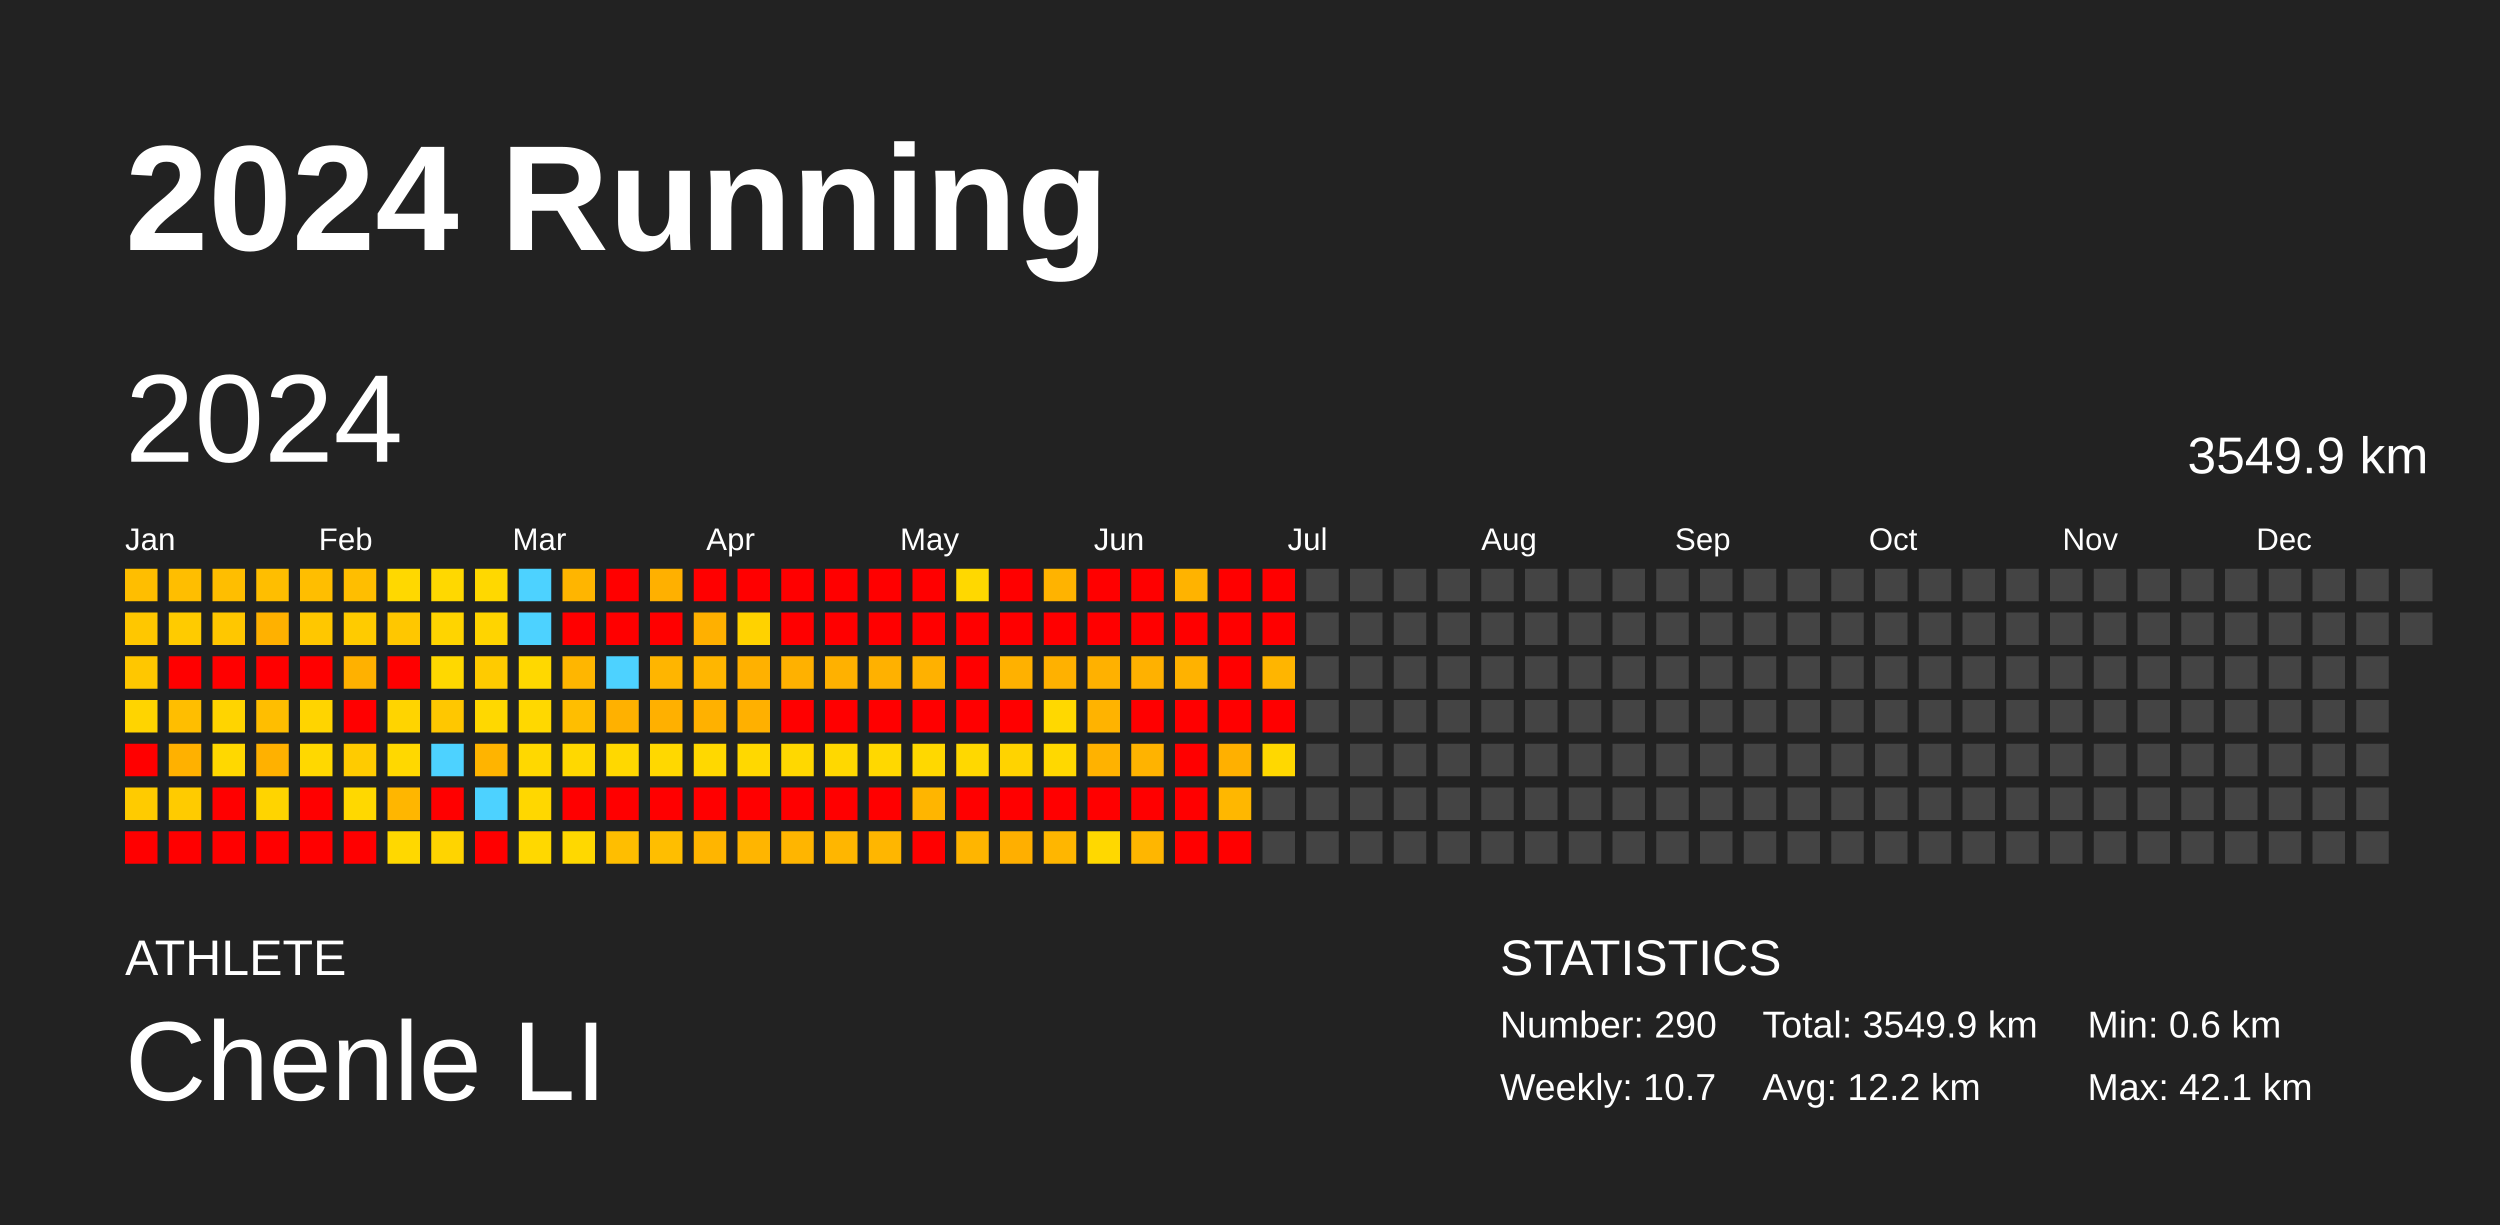
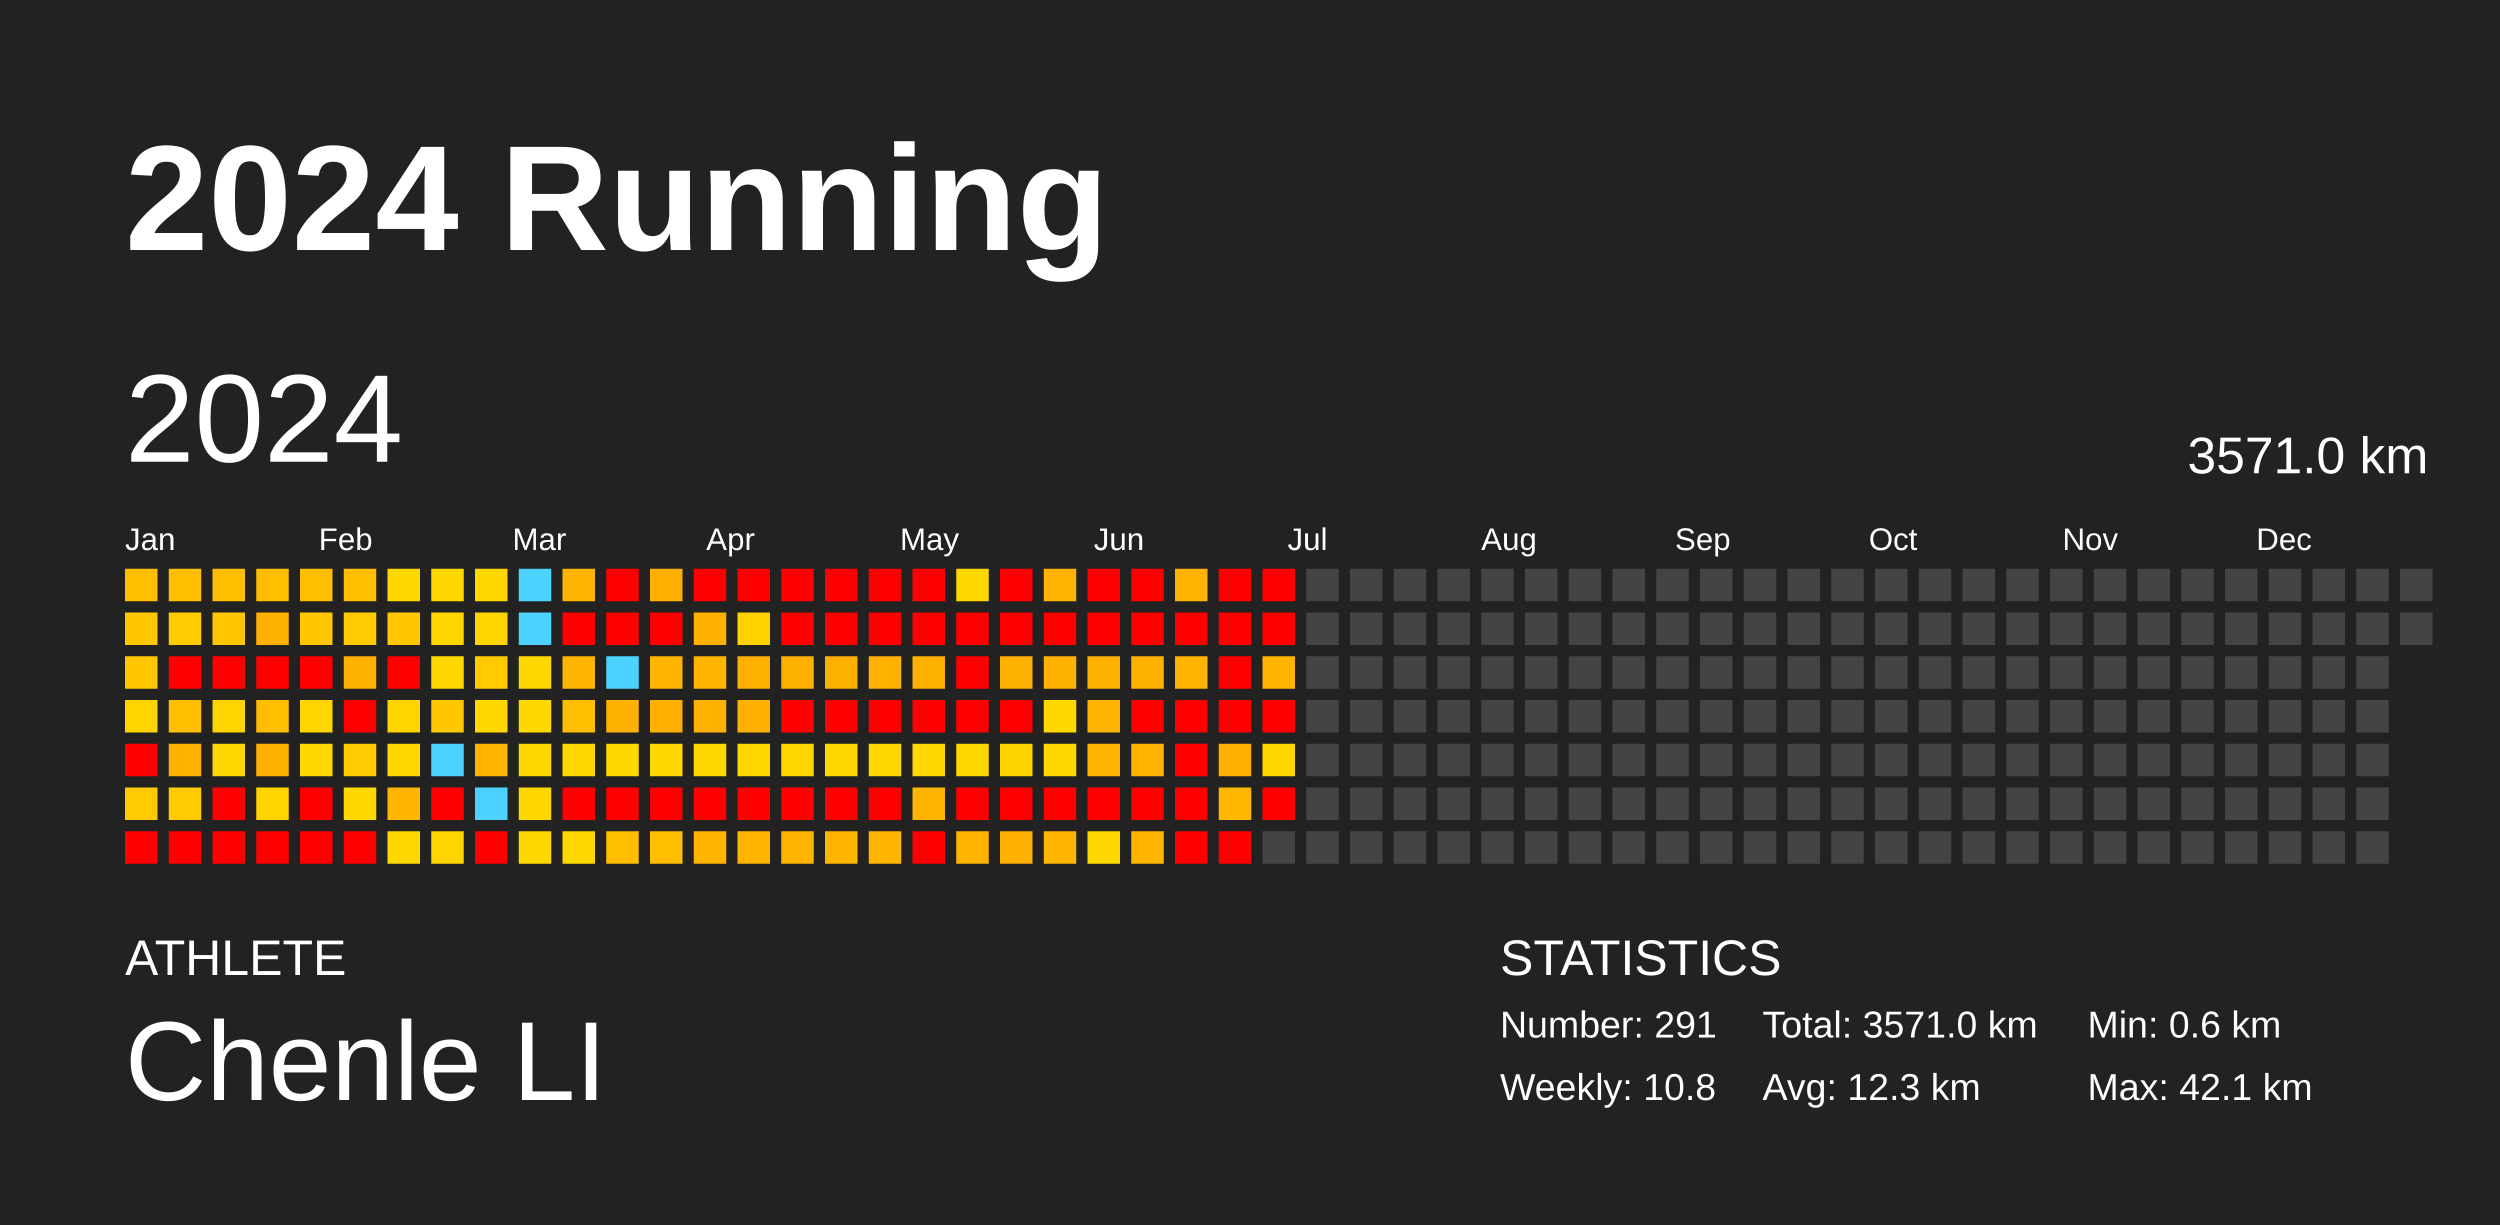
<svg xmlns="http://www.w3.org/2000/svg" baseProfile="full" height="98mm" version="1.1" viewBox="0,0,200,98" width="200mm">
  <defs />
  <rect fill="#222222" height="98" width="200" x="0" y="0" />
  <text fill="#FFFFFF" style="font-size:12px; font-family:Arial; font-weight:bold;" x="10" y="20">2024 Running</text>
  <text fill="#FFFFFF" style="font-size:4px; font-family:Arial" x="10" y="78">ATHLETE</text>
  <text fill="#FFFFFF" style="font-size:9px; font-family:Arial" x="10" y="88">Chenle LI</text>
  <text fill="#FFFFFF" style="font-size:4px; font-family:Arial" x="120" y="78">STATISTICS</text>
-   <text fill="#FFFFFF" style="font-size:3px; font-family:Arial" x="120" y="83">Number: 290</text>
-   <text fill="#FFFFFF" style="font-size:3px; font-family:Arial" x="120" y="88">Weekly: 10.7</text>
-   <text fill="#FFFFFF" style="font-size:3px; font-family:Arial" x="141" y="83">Total: 3549.9 km</text>
-   <text fill="#FFFFFF" style="font-size:3px; font-family:Arial" x="141" y="88">Avg: 12.2 km</text>
+   <text fill="#FFFFFF" style="font-size:3px; font-family:Arial" x="120" y="83">Number: 291</text>
+   <text fill="#FFFFFF" style="font-size:3px; font-family:Arial" x="120" y="88">Weekly: 10.8</text>
+   <text fill="#FFFFFF" style="font-size:3px; font-family:Arial" x="141" y="83">Total: 3571.0 km</text>
+   <text fill="#FFFFFF" style="font-size:3px; font-family:Arial" x="141" y="88">Avg: 12.3 km</text>
  <text fill="#FFFFFF" style="font-size:3px; font-family:Arial" x="167" y="83">Min: 0.6 km</text>
  <text fill="#FFFFFF" style="font-size:3px; font-family:Arial" x="167" y="88">Max: 42.1 km</text>
  <text dominant-baseline="hanging" fill="#FFFFFF" style="font-size:10.0px; font-family:Arial;" x="10" y="30">2024</text>
-   <text dominant-baseline="hanging" fill="#FFFFFF" style="font-size:4.125px; font-family:Arial;" x="175" y="35">3549.9 km</text>
+   <text dominant-baseline="hanging" fill="#FFFFFF" style="font-size:4.125px; font-family:Arial;" x="175" y="35">3571.0 km</text>
  <text fill="#FFFFFF" style="font-size:2.5px; font-family:Arial" x="10.0" y="44">Jan</text>
  <text fill="#FFFFFF" style="font-size:2.5px; font-family:Arial" x="25.5" y="44">Feb</text>
  <text fill="#FFFFFF" style="font-size:2.5px; font-family:Arial" x="41.0" y="44">Mar</text>
  <text fill="#FFFFFF" style="font-size:2.5px; font-family:Arial" x="56.5" y="44">Apr</text>
  <text fill="#FFFFFF" style="font-size:2.5px; font-family:Arial" x="72.0" y="44">May</text>
  <text fill="#FFFFFF" style="font-size:2.5px; font-family:Arial" x="87.5" y="44">Jun</text>
  <text fill="#FFFFFF" style="font-size:2.5px; font-family:Arial" x="103.0" y="44">Jul</text>
  <text fill="#FFFFFF" style="font-size:2.5px; font-family:Arial" x="118.5" y="44">Aug</text>
  <text fill="#FFFFFF" style="font-size:2.5px; font-family:Arial" x="134.0" y="44">Sep</text>
  <text fill="#FFFFFF" style="font-size:2.5px; font-family:Arial" x="149.5" y="44">Oct</text>
  <text fill="#FFFFFF" style="font-size:2.5px; font-family:Arial" x="165.0" y="44">Nov</text>
  <text fill="#FFFFFF" style="font-size:2.5px; font-family:Arial" x="180.5" y="44">Dec</text>
  <rect fill="#ffbe00" height="2.6" width="2.6" x="10.0" y="45.5" />
  <rect fill="#ffc700" height="2.6" width="2.6" x="10.0" y="49.0" />
  <rect fill="#ffc700" height="2.6" width="2.6" x="10.0" y="52.5" />
  <rect fill="#ffd400" height="2.6" width="2.6" x="10.0" y="56.0" />
  <rect fill="red" height="2.6" width="2.6" x="10.0" y="59.5" />
  <rect fill="#ffcb00" height="2.6" width="2.6" x="10.0" y="63.0" />
  <rect fill="red" height="2.6" width="2.6" x="10.0" y="66.5" />
  <rect fill="#ffbe00" height="2.6" width="2.6" x="13.5" y="45.5" />
  <rect fill="#ffcb00" height="2.6" width="2.6" x="13.5" y="49.0" />
  <rect fill="red" height="2.6" width="2.6" x="13.5" y="52.5" />
  <rect fill="#ffbe00" height="2.6" width="2.6" x="13.5" y="56.0" />
  <rect fill="#ffb100" height="2.6" width="2.6" x="13.5" y="59.5" />
  <rect fill="#ffcb00" height="2.6" width="2.6" x="13.5" y="63.0" />
  <rect fill="red" height="2.6" width="2.6" x="13.5" y="66.5" />
  <rect fill="#ffbe00" height="2.6" width="2.6" x="17.0" y="45.5" />
  <rect fill="#ffc700" height="2.6" width="2.6" x="17.0" y="49.0" />
  <rect fill="red" height="2.6" width="2.6" x="17.0" y="52.5" />
  <rect fill="#ffd400" height="2.6" width="2.6" x="17.0" y="56.0" />
  <rect fill="#ffd800" height="2.6" width="2.6" x="17.0" y="59.5" />
  <rect fill="red" height="2.6" width="2.6" x="17.0" y="63.0" />
  <rect fill="red" height="2.6" width="2.6" x="17.0" y="66.5" />
  <rect fill="#ffbe00" height="2.6" width="2.6" x="20.5" y="45.5" />
  <rect fill="#ffb100" height="2.6" width="2.6" x="20.5" y="49.0" />
  <rect fill="red" height="2.6" width="2.6" x="20.5" y="52.5" />
  <rect fill="#ffbe00" height="2.6" width="2.6" x="20.5" y="56.0" />
  <rect fill="#ffb100" height="2.6" width="2.6" x="20.5" y="59.5" />
  <rect fill="#ffd400" height="2.6" width="2.6" x="20.5" y="63.0" />
  <rect fill="red" height="2.6" width="2.6" x="20.5" y="66.5" />
  <rect fill="#ffbe00" height="2.6" width="2.6" x="24.0" y="45.5" />
  <rect fill="#ffc700" height="2.6" width="2.6" x="24.0" y="49.0" />
  <rect fill="red" height="2.6" width="2.6" x="24.0" y="52.5" />
  <rect fill="#ffd400" height="2.6" width="2.6" x="24.0" y="56.0" />
  <rect fill="#ffd800" height="2.6" width="2.6" x="24.0" y="59.5" />
  <rect fill="red" height="2.6" width="2.6" x="24.0" y="63.0" />
  <rect fill="red" height="2.6" width="2.6" x="24.0" y="66.5" />
  <rect fill="#ffbe00" height="2.6" width="2.6" x="27.5" y="45.5" />
  <rect fill="#ffcb00" height="2.6" width="2.6" x="27.5" y="49.0" />
  <rect fill="#ffb100" height="2.6" width="2.6" x="27.5" y="52.5" />
  <rect fill="red" height="2.6" width="2.6" x="27.5" y="56.0" />
  <rect fill="#ffcb00" height="2.6" width="2.6" x="27.5" y="59.5" />
  <rect fill="#ffd800" height="2.6" width="2.6" x="27.5" y="63.0" />
  <rect fill="red" height="2.6" width="2.6" x="27.5" y="66.5" />
  <rect fill="#ffd800" height="2.6" width="2.6" x="31.0" y="45.5" />
  <rect fill="#ffc700" height="2.6" width="2.6" x="31.0" y="49.0" />
  <rect fill="red" height="2.6" width="2.6" x="31.0" y="52.5" />
  <rect fill="#ffd400" height="2.6" width="2.6" x="31.0" y="56.0" />
  <rect fill="#ffd800" height="2.6" width="2.6" x="31.0" y="59.5" />
  <rect fill="#ffb600" height="2.6" width="2.6" x="31.0" y="63.0" />
  <rect fill="#ffd800" height="2.6" width="2.6" x="31.0" y="66.5" />
  <rect fill="#ffd800" height="2.6" width="2.6" x="34.5" y="45.5" />
  <rect fill="#ffd400" height="2.6" width="2.6" x="34.5" y="49.0" />
  <rect fill="#ffd800" height="2.6" width="2.6" x="34.5" y="52.5" />
  <rect fill="#ffc700" height="2.6" width="2.6" x="34.5" y="56.0" />
  <rect fill="#4dd2ff" height="2.6" width="2.6" x="34.5" y="59.5" />
  <rect fill="red" height="2.6" width="2.6" x="34.5" y="63.0" />
  <rect fill="#ffd400" height="2.6" width="2.6" x="34.5" y="66.5" />
  <rect fill="#ffd800" height="2.6" width="2.6" x="38.0" y="45.5" />
  <rect fill="#ffd400" height="2.6" width="2.6" x="38.0" y="49.0" />
  <rect fill="#ffcb00" height="2.6" width="2.6" x="38.0" y="52.5" />
  <rect fill="#ffd800" height="2.6" width="2.6" x="38.0" y="56.0" />
  <rect fill="#ffb400" height="2.6" width="2.6" x="38.0" y="59.5" />
  <rect fill="#4dd2ff" height="2.6" width="2.6" x="38.0" y="63.0" />
  <rect fill="red" height="2.6" width="2.6" x="38.0" y="66.5" />
  <rect fill="#4dd2ff" height="2.6" width="2.6" x="41.5" y="45.5" />
  <rect fill="#4dd2ff" height="2.6" width="2.6" x="41.5" y="49.0" />
  <rect fill="#ffd800" height="2.6" width="2.6" x="41.5" y="52.5" />
  <rect fill="#ffd800" height="2.6" width="2.6" x="41.5" y="56.0" />
  <rect fill="#ffd800" height="2.6" width="2.6" x="41.5" y="59.5" />
  <rect fill="#ffd700" height="2.6" width="2.6" x="41.5" y="63.0" />
  <rect fill="#ffd800" height="2.6" width="2.6" x="41.5" y="66.5" />
  <rect fill="#ffb500" height="2.6" width="2.6" x="45.0" y="45.5" />
  <rect fill="red" height="2.6" width="2.6" x="45.0" y="49.0" />
  <rect fill="#ffb600" height="2.6" width="2.6" x="45.0" y="52.5" />
  <rect fill="#ffbe00" height="2.6" width="2.6" x="45.0" y="56.0" />
  <rect fill="#ffd800" height="2.6" width="2.6" x="45.0" y="59.5" />
  <rect fill="red" height="2.6" width="2.6" x="45.0" y="63.0" />
  <rect fill="#ffd800" height="2.6" width="2.6" x="45.0" y="66.5" />
  <rect fill="red" height="2.6" width="2.6" x="48.5" y="45.5" />
  <rect fill="red" height="2.6" width="2.6" x="48.5" y="49.0" />
  <rect fill="#4dd2ff" height="2.6" width="2.6" x="48.5" y="52.5" />
  <rect fill="#ffb100" height="2.6" width="2.6" x="48.5" y="56.0" />
  <rect fill="#ffd800" height="2.6" width="2.6" x="48.5" y="59.5" />
  <rect fill="red" height="2.6" width="2.6" x="48.5" y="63.0" />
  <rect fill="#ffbe00" height="2.6" width="2.6" x="48.5" y="66.5" />
  <rect fill="#ffb000" height="2.6" width="2.6" x="52.0" y="45.5" />
  <rect fill="red" height="2.6" width="2.6" x="52.0" y="49.0" />
  <rect fill="#ffb500" height="2.6" width="2.6" x="52.0" y="52.5" />
  <rect fill="#ffb000" height="2.6" width="2.6" x="52.0" y="56.0" />
  <rect fill="#ffd800" height="2.6" width="2.6" x="52.0" y="59.5" />
  <rect fill="red" height="2.6" width="2.6" x="52.0" y="63.0" />
  <rect fill="#ffbe00" height="2.6" width="2.6" x="52.0" y="66.5" />
  <rect fill="red" height="2.6" width="2.6" x="55.5" y="45.5" />
  <rect fill="#ffb000" height="2.6" width="2.6" x="55.5" y="49.0" />
  <rect fill="#ffb600" height="2.6" width="2.6" x="55.5" y="52.5" />
  <rect fill="#ffb100" height="2.6" width="2.6" x="55.5" y="56.0" />
  <rect fill="#ffd800" height="2.6" width="2.6" x="55.5" y="59.5" />
  <rect fill="red" height="2.6" width="2.6" x="55.5" y="63.0" />
  <rect fill="#ffb500" height="2.6" width="2.6" x="55.5" y="66.5" />
  <rect fill="red" height="2.6" width="2.6" x="59.0" y="45.5" />
  <rect fill="#ffd200" height="2.6" width="2.6" x="59.0" y="49.0" />
  <rect fill="#ffb100" height="2.6" width="2.6" x="59.0" y="52.5" />
  <rect fill="#ffb000" height="2.6" width="2.6" x="59.0" y="56.0" />
  <rect fill="#ffd800" height="2.6" width="2.6" x="59.0" y="59.5" />
  <rect fill="red" height="2.6" width="2.6" x="59.0" y="63.0" />
  <rect fill="#ffb500" height="2.6" width="2.6" x="59.0" y="66.5" />
  <rect fill="red" height="2.6" width="2.6" x="62.5" y="45.5" />
  <rect fill="red" height="2.6" width="2.6" x="62.5" y="49.0" />
  <rect fill="#ffb100" height="2.6" width="2.6" x="62.5" y="52.5" />
  <rect fill="red" height="2.6" width="2.6" x="62.5" y="56.0" />
  <rect fill="#ffd800" height="2.6" width="2.6" x="62.5" y="59.5" />
  <rect fill="red" height="2.6" width="2.6" x="62.5" y="63.0" />
  <rect fill="#ffb500" height="2.6" width="2.6" x="62.5" y="66.5" />
  <rect fill="red" height="2.6" width="2.6" x="66.0" y="45.5" />
  <rect fill="red" height="2.6" width="2.6" x="66.0" y="49.0" />
  <rect fill="#ffb100" height="2.6" width="2.6" x="66.0" y="52.5" />
  <rect fill="red" height="2.6" width="2.6" x="66.0" y="56.0" />
  <rect fill="#ffd800" height="2.6" width="2.6" x="66.0" y="59.5" />
  <rect fill="red" height="2.6" width="2.6" x="66.0" y="63.0" />
  <rect fill="#ffb600" height="2.6" width="2.6" x="66.0" y="66.5" />
  <rect fill="red" height="2.6" width="2.6" x="69.5" y="45.5" />
  <rect fill="red" height="2.6" width="2.6" x="69.5" y="49.0" />
  <rect fill="#ffb100" height="2.6" width="2.6" x="69.5" y="52.5" />
  <rect fill="red" height="2.6" width="2.6" x="69.5" y="56.0" />
  <rect fill="#ffd800" height="2.6" width="2.6" x="69.5" y="59.5" />
  <rect fill="red" height="2.6" width="2.6" x="69.5" y="63.0" />
  <rect fill="#ffb600" height="2.6" width="2.6" x="69.5" y="66.5" />
  <rect fill="red" height="2.6" width="2.6" x="73.0" y="45.5" />
  <rect fill="red" height="2.6" width="2.6" x="73.0" y="49.0" />
  <rect fill="#ffb100" height="2.6" width="2.6" x="73.0" y="52.5" />
  <rect fill="red" height="2.6" width="2.6" x="73.0" y="56.0" />
  <rect fill="#ffd800" height="2.6" width="2.6" x="73.0" y="59.5" />
  <rect fill="#ffb500" height="2.6" width="2.6" x="73.0" y="63.0" />
  <rect fill="red" height="2.6" width="2.6" x="73.0" y="66.5" />
  <rect fill="#ffd800" height="2.6" width="2.6" x="76.5" y="45.5" />
  <rect fill="red" height="2.6" width="2.6" x="76.5" y="49.0" />
  <rect fill="red" height="2.6" width="2.6" x="76.5" y="52.5" />
  <rect fill="red" height="2.6" width="2.6" x="76.5" y="56.0" />
  <rect fill="#ffd800" height="2.6" width="2.6" x="76.5" y="59.5" />
  <rect fill="red" height="2.6" width="2.6" x="76.5" y="63.0" />
  <rect fill="#ffb500" height="2.6" width="2.6" x="76.5" y="66.5" />
  <rect fill="red" height="2.6" width="2.6" x="80.0" y="45.5" />
  <rect fill="red" height="2.6" width="2.6" x="80.0" y="49.0" />
  <rect fill="#ffb100" height="2.6" width="2.6" x="80.0" y="52.5" />
  <rect fill="red" height="2.6" width="2.6" x="80.0" y="56.0" />
  <rect fill="#ffd300" height="2.6" width="2.6" x="80.0" y="59.5" />
  <rect fill="red" height="2.6" width="2.6" x="80.0" y="63.0" />
  <rect fill="#ffaf00" height="2.6" width="2.6" x="80.0" y="66.5" />
  <rect fill="#ffb300" height="2.6" width="2.6" x="83.5" y="45.5" />
  <rect fill="red" height="2.6" width="2.6" x="83.5" y="49.0" />
  <rect fill="#ffb100" height="2.6" width="2.6" x="83.5" y="52.5" />
  <rect fill="#ffd800" height="2.6" width="2.6" x="83.5" y="56.0" />
  <rect fill="#ffd800" height="2.6" width="2.6" x="83.5" y="59.5" />
  <rect fill="red" height="2.6" width="2.6" x="83.5" y="63.0" />
  <rect fill="#ffb600" height="2.6" width="2.6" x="83.5" y="66.5" />
  <rect fill="red" height="2.6" width="2.6" x="87.0" y="45.5" />
  <rect fill="red" height="2.6" width="2.6" x="87.0" y="49.0" />
  <rect fill="#ffb100" height="2.6" width="2.6" x="87.0" y="52.5" />
  <rect fill="#ffb300" height="2.6" width="2.6" x="87.0" y="56.0" />
  <rect fill="#ffb200" height="2.6" width="2.6" x="87.0" y="59.5" />
  <rect fill="red" height="2.6" width="2.6" x="87.0" y="63.0" />
  <rect fill="#ffd800" height="2.6" width="2.6" x="87.0" y="66.5" />
  <rect fill="red" height="2.6" width="2.6" x="90.5" y="45.5" />
  <rect fill="red" height="2.6" width="2.6" x="90.5" y="49.0" />
  <rect fill="#ffb100" height="2.6" width="2.6" x="90.5" y="52.5" />
  <rect fill="red" height="2.6" width="2.6" x="90.5" y="56.0" />
  <rect fill="#ffb300" height="2.6" width="2.6" x="90.5" y="59.5" />
  <rect fill="red" height="2.6" width="2.6" x="90.5" y="63.0" />
  <rect fill="#ffb600" height="2.6" width="2.6" x="90.5" y="66.5" />
  <rect fill="#ffb300" height="2.6" width="2.6" x="94.0" y="45.5" />
  <rect fill="red" height="2.6" width="2.6" x="94.0" y="49.0" />
  <rect fill="#ffb200" height="2.6" width="2.6" x="94.0" y="52.5" />
  <rect fill="red" height="2.6" width="2.6" x="94.0" y="56.0" />
  <rect fill="red" height="2.6" width="2.6" x="94.0" y="59.5" />
  <rect fill="red" height="2.6" width="2.6" x="94.0" y="63.0" />
  <rect fill="red" height="2.6" width="2.6" x="94.0" y="66.5" />
  <rect fill="red" height="2.6" width="2.6" x="97.5" y="45.5" />
  <rect fill="red" height="2.6" width="2.6" x="97.5" y="49.0" />
  <rect fill="red" height="2.6" width="2.6" x="97.5" y="52.5" />
  <rect fill="red" height="2.6" width="2.6" x="97.5" y="56.0" />
  <rect fill="#ffb000" height="2.6" width="2.6" x="97.5" y="59.5" />
  <rect fill="#ffb700" height="2.6" width="2.6" x="97.5" y="63.0" />
  <rect fill="red" height="2.6" width="2.6" x="97.5" y="66.5" />
  <rect fill="red" height="2.6" width="2.6" x="101.0" y="45.5" />
  <rect fill="red" height="2.6" width="2.6" x="101.0" y="49.0" />
  <rect fill="#ffb500" height="2.6" width="2.6" x="101.0" y="52.5" />
  <rect fill="red" height="2.6" width="2.6" x="101.0" y="56.0" />
  <rect fill="#ffd800" height="2.6" width="2.6" x="101.0" y="59.5" />
-   <rect fill="#444444" height="2.6" width="2.6" x="101.0" y="63.0" />
+   <rect fill="red" height="2.6" width="2.6" x="101.0" y="63.0" />
  <rect fill="#444444" height="2.6" width="2.6" x="101.0" y="66.5" />
  <rect fill="#444444" height="2.6" width="2.6" x="104.5" y="45.5" />
  <rect fill="#444444" height="2.6" width="2.6" x="104.5" y="49.0" />
  <rect fill="#444444" height="2.6" width="2.6" x="104.5" y="52.5" />
  <rect fill="#444444" height="2.6" width="2.6" x="104.5" y="56.0" />
  <rect fill="#444444" height="2.6" width="2.6" x="104.5" y="59.5" />
  <rect fill="#444444" height="2.6" width="2.6" x="104.5" y="63.0" />
  <rect fill="#444444" height="2.6" width="2.6" x="104.5" y="66.5" />
  <rect fill="#444444" height="2.6" width="2.6" x="108.0" y="45.5" />
  <rect fill="#444444" height="2.6" width="2.6" x="108.0" y="49.0" />
  <rect fill="#444444" height="2.6" width="2.6" x="108.0" y="52.5" />
  <rect fill="#444444" height="2.6" width="2.6" x="108.0" y="56.0" />
  <rect fill="#444444" height="2.6" width="2.6" x="108.0" y="59.5" />
  <rect fill="#444444" height="2.6" width="2.6" x="108.0" y="63.0" />
  <rect fill="#444444" height="2.6" width="2.6" x="108.0" y="66.5" />
  <rect fill="#444444" height="2.6" width="2.6" x="111.5" y="45.5" />
  <rect fill="#444444" height="2.6" width="2.6" x="111.5" y="49.0" />
  <rect fill="#444444" height="2.6" width="2.6" x="111.5" y="52.5" />
  <rect fill="#444444" height="2.6" width="2.6" x="111.5" y="56.0" />
  <rect fill="#444444" height="2.6" width="2.6" x="111.5" y="59.5" />
  <rect fill="#444444" height="2.6" width="2.6" x="111.5" y="63.0" />
  <rect fill="#444444" height="2.6" width="2.6" x="111.5" y="66.5" />
  <rect fill="#444444" height="2.6" width="2.6" x="115.0" y="45.5" />
  <rect fill="#444444" height="2.6" width="2.6" x="115.0" y="49.0" />
  <rect fill="#444444" height="2.6" width="2.6" x="115.0" y="52.5" />
  <rect fill="#444444" height="2.6" width="2.6" x="115.0" y="56.0" />
  <rect fill="#444444" height="2.6" width="2.6" x="115.0" y="59.5" />
  <rect fill="#444444" height="2.6" width="2.6" x="115.0" y="63.0" />
  <rect fill="#444444" height="2.6" width="2.6" x="115.0" y="66.5" />
  <rect fill="#444444" height="2.6" width="2.6" x="118.5" y="45.5" />
  <rect fill="#444444" height="2.6" width="2.6" x="118.5" y="49.0" />
  <rect fill="#444444" height="2.6" width="2.6" x="118.5" y="52.5" />
  <rect fill="#444444" height="2.6" width="2.6" x="118.5" y="56.0" />
  <rect fill="#444444" height="2.6" width="2.6" x="118.5" y="59.5" />
  <rect fill="#444444" height="2.6" width="2.6" x="118.5" y="63.0" />
  <rect fill="#444444" height="2.6" width="2.6" x="118.5" y="66.5" />
  <rect fill="#444444" height="2.6" width="2.6" x="122.0" y="45.5" />
  <rect fill="#444444" height="2.6" width="2.6" x="122.0" y="49.0" />
  <rect fill="#444444" height="2.6" width="2.6" x="122.0" y="52.5" />
  <rect fill="#444444" height="2.6" width="2.6" x="122.0" y="56.0" />
  <rect fill="#444444" height="2.6" width="2.6" x="122.0" y="59.5" />
  <rect fill="#444444" height="2.6" width="2.6" x="122.0" y="63.0" />
  <rect fill="#444444" height="2.6" width="2.6" x="122.0" y="66.5" />
  <rect fill="#444444" height="2.6" width="2.6" x="125.5" y="45.5" />
  <rect fill="#444444" height="2.6" width="2.6" x="125.5" y="49.0" />
  <rect fill="#444444" height="2.6" width="2.6" x="125.5" y="52.5" />
  <rect fill="#444444" height="2.6" width="2.6" x="125.5" y="56.0" />
  <rect fill="#444444" height="2.6" width="2.6" x="125.5" y="59.5" />
  <rect fill="#444444" height="2.6" width="2.6" x="125.5" y="63.0" />
  <rect fill="#444444" height="2.6" width="2.6" x="125.5" y="66.5" />
  <rect fill="#444444" height="2.6" width="2.6" x="129.0" y="45.5" />
  <rect fill="#444444" height="2.6" width="2.6" x="129.0" y="49.0" />
  <rect fill="#444444" height="2.6" width="2.6" x="129.0" y="52.5" />
  <rect fill="#444444" height="2.6" width="2.6" x="129.0" y="56.0" />
  <rect fill="#444444" height="2.6" width="2.6" x="129.0" y="59.5" />
  <rect fill="#444444" height="2.6" width="2.6" x="129.0" y="63.0" />
  <rect fill="#444444" height="2.6" width="2.6" x="129.0" y="66.5" />
  <rect fill="#444444" height="2.6" width="2.6" x="132.5" y="45.5" />
  <rect fill="#444444" height="2.6" width="2.6" x="132.5" y="49.0" />
  <rect fill="#444444" height="2.6" width="2.6" x="132.5" y="52.5" />
  <rect fill="#444444" height="2.6" width="2.6" x="132.5" y="56.0" />
  <rect fill="#444444" height="2.6" width="2.6" x="132.5" y="59.5" />
  <rect fill="#444444" height="2.6" width="2.6" x="132.5" y="63.0" />
  <rect fill="#444444" height="2.6" width="2.6" x="132.5" y="66.5" />
  <rect fill="#444444" height="2.6" width="2.6" x="136.0" y="45.5" />
  <rect fill="#444444" height="2.6" width="2.6" x="136.0" y="49.0" />
  <rect fill="#444444" height="2.6" width="2.6" x="136.0" y="52.5" />
  <rect fill="#444444" height="2.6" width="2.6" x="136.0" y="56.0" />
  <rect fill="#444444" height="2.6" width="2.6" x="136.0" y="59.5" />
  <rect fill="#444444" height="2.6" width="2.6" x="136.0" y="63.0" />
  <rect fill="#444444" height="2.6" width="2.6" x="136.0" y="66.5" />
  <rect fill="#444444" height="2.6" width="2.6" x="139.5" y="45.5" />
  <rect fill="#444444" height="2.6" width="2.6" x="139.5" y="49.0" />
  <rect fill="#444444" height="2.6" width="2.6" x="139.5" y="52.5" />
  <rect fill="#444444" height="2.6" width="2.6" x="139.5" y="56.0" />
  <rect fill="#444444" height="2.6" width="2.6" x="139.5" y="59.5" />
  <rect fill="#444444" height="2.6" width="2.6" x="139.5" y="63.0" />
  <rect fill="#444444" height="2.6" width="2.6" x="139.5" y="66.5" />
  <rect fill="#444444" height="2.6" width="2.6" x="143.0" y="45.5" />
  <rect fill="#444444" height="2.6" width="2.6" x="143.0" y="49.0" />
  <rect fill="#444444" height="2.6" width="2.6" x="143.0" y="52.5" />
  <rect fill="#444444" height="2.6" width="2.6" x="143.0" y="56.0" />
  <rect fill="#444444" height="2.6" width="2.6" x="143.0" y="59.5" />
  <rect fill="#444444" height="2.6" width="2.6" x="143.0" y="63.0" />
  <rect fill="#444444" height="2.6" width="2.6" x="143.0" y="66.5" />
  <rect fill="#444444" height="2.6" width="2.6" x="146.5" y="45.5" />
  <rect fill="#444444" height="2.6" width="2.6" x="146.5" y="49.0" />
  <rect fill="#444444" height="2.6" width="2.6" x="146.5" y="52.5" />
  <rect fill="#444444" height="2.6" width="2.6" x="146.5" y="56.0" />
  <rect fill="#444444" height="2.6" width="2.6" x="146.5" y="59.5" />
  <rect fill="#444444" height="2.6" width="2.6" x="146.5" y="63.0" />
  <rect fill="#444444" height="2.6" width="2.6" x="146.5" y="66.5" />
  <rect fill="#444444" height="2.6" width="2.6" x="150.0" y="45.5" />
  <rect fill="#444444" height="2.6" width="2.6" x="150.0" y="49.0" />
  <rect fill="#444444" height="2.6" width="2.6" x="150.0" y="52.5" />
  <rect fill="#444444" height="2.6" width="2.6" x="150.0" y="56.0" />
  <rect fill="#444444" height="2.6" width="2.6" x="150.0" y="59.5" />
  <rect fill="#444444" height="2.6" width="2.6" x="150.0" y="63.0" />
  <rect fill="#444444" height="2.6" width="2.6" x="150.0" y="66.5" />
  <rect fill="#444444" height="2.6" width="2.6" x="153.5" y="45.5" />
  <rect fill="#444444" height="2.6" width="2.6" x="153.5" y="49.0" />
  <rect fill="#444444" height="2.6" width="2.6" x="153.5" y="52.5" />
  <rect fill="#444444" height="2.6" width="2.6" x="153.5" y="56.0" />
  <rect fill="#444444" height="2.6" width="2.6" x="153.5" y="59.5" />
  <rect fill="#444444" height="2.6" width="2.6" x="153.5" y="63.0" />
  <rect fill="#444444" height="2.6" width="2.6" x="153.5" y="66.5" />
  <rect fill="#444444" height="2.6" width="2.6" x="157.0" y="45.5" />
  <rect fill="#444444" height="2.6" width="2.6" x="157.0" y="49.0" />
  <rect fill="#444444" height="2.6" width="2.6" x="157.0" y="52.5" />
  <rect fill="#444444" height="2.6" width="2.6" x="157.0" y="56.0" />
  <rect fill="#444444" height="2.6" width="2.6" x="157.0" y="59.5" />
  <rect fill="#444444" height="2.6" width="2.6" x="157.0" y="63.0" />
  <rect fill="#444444" height="2.6" width="2.6" x="157.0" y="66.5" />
  <rect fill="#444444" height="2.6" width="2.6" x="160.5" y="45.5" />
  <rect fill="#444444" height="2.6" width="2.6" x="160.5" y="49.0" />
  <rect fill="#444444" height="2.6" width="2.6" x="160.5" y="52.5" />
  <rect fill="#444444" height="2.6" width="2.6" x="160.5" y="56.0" />
  <rect fill="#444444" height="2.6" width="2.6" x="160.5" y="59.5" />
  <rect fill="#444444" height="2.6" width="2.6" x="160.5" y="63.0" />
  <rect fill="#444444" height="2.6" width="2.6" x="160.5" y="66.5" />
  <rect fill="#444444" height="2.6" width="2.6" x="164.0" y="45.5" />
  <rect fill="#444444" height="2.6" width="2.6" x="164.0" y="49.0" />
  <rect fill="#444444" height="2.6" width="2.6" x="164.0" y="52.5" />
  <rect fill="#444444" height="2.6" width="2.6" x="164.0" y="56.0" />
  <rect fill="#444444" height="2.6" width="2.6" x="164.0" y="59.5" />
  <rect fill="#444444" height="2.6" width="2.6" x="164.0" y="63.0" />
  <rect fill="#444444" height="2.6" width="2.6" x="164.0" y="66.5" />
  <rect fill="#444444" height="2.6" width="2.6" x="167.5" y="45.5" />
  <rect fill="#444444" height="2.6" width="2.6" x="167.5" y="49.0" />
  <rect fill="#444444" height="2.6" width="2.6" x="167.5" y="52.5" />
  <rect fill="#444444" height="2.6" width="2.6" x="167.5" y="56.0" />
  <rect fill="#444444" height="2.6" width="2.6" x="167.5" y="59.5" />
  <rect fill="#444444" height="2.6" width="2.6" x="167.5" y="63.0" />
  <rect fill="#444444" height="2.6" width="2.6" x="167.5" y="66.5" />
  <rect fill="#444444" height="2.6" width="2.6" x="171.0" y="45.5" />
  <rect fill="#444444" height="2.6" width="2.6" x="171.0" y="49.0" />
  <rect fill="#444444" height="2.6" width="2.6" x="171.0" y="52.5" />
  <rect fill="#444444" height="2.6" width="2.6" x="171.0" y="56.0" />
  <rect fill="#444444" height="2.6" width="2.6" x="171.0" y="59.5" />
  <rect fill="#444444" height="2.6" width="2.6" x="171.0" y="63.0" />
  <rect fill="#444444" height="2.6" width="2.6" x="171.0" y="66.5" />
  <rect fill="#444444" height="2.6" width="2.6" x="174.5" y="45.5" />
  <rect fill="#444444" height="2.6" width="2.6" x="174.5" y="49.0" />
  <rect fill="#444444" height="2.6" width="2.6" x="174.5" y="52.5" />
  <rect fill="#444444" height="2.6" width="2.6" x="174.5" y="56.0" />
  <rect fill="#444444" height="2.6" width="2.6" x="174.5" y="59.5" />
  <rect fill="#444444" height="2.6" width="2.6" x="174.5" y="63.0" />
  <rect fill="#444444" height="2.6" width="2.6" x="174.5" y="66.5" />
  <rect fill="#444444" height="2.6" width="2.6" x="178.0" y="45.5" />
  <rect fill="#444444" height="2.6" width="2.6" x="178.0" y="49.0" />
  <rect fill="#444444" height="2.6" width="2.6" x="178.0" y="52.5" />
  <rect fill="#444444" height="2.6" width="2.6" x="178.0" y="56.0" />
  <rect fill="#444444" height="2.6" width="2.6" x="178.0" y="59.5" />
  <rect fill="#444444" height="2.6" width="2.6" x="178.0" y="63.0" />
  <rect fill="#444444" height="2.6" width="2.6" x="178.0" y="66.5" />
  <rect fill="#444444" height="2.6" width="2.6" x="181.5" y="45.5" />
  <rect fill="#444444" height="2.6" width="2.6" x="181.5" y="49.0" />
  <rect fill="#444444" height="2.6" width="2.6" x="181.5" y="52.5" />
  <rect fill="#444444" height="2.6" width="2.6" x="181.5" y="56.0" />
  <rect fill="#444444" height="2.6" width="2.6" x="181.5" y="59.5" />
  <rect fill="#444444" height="2.6" width="2.6" x="181.5" y="63.0" />
  <rect fill="#444444" height="2.6" width="2.6" x="181.5" y="66.5" />
  <rect fill="#444444" height="2.6" width="2.6" x="185.0" y="45.5" />
  <rect fill="#444444" height="2.6" width="2.6" x="185.0" y="49.0" />
  <rect fill="#444444" height="2.6" width="2.6" x="185.0" y="52.5" />
  <rect fill="#444444" height="2.6" width="2.6" x="185.0" y="56.0" />
  <rect fill="#444444" height="2.6" width="2.6" x="185.0" y="59.5" />
  <rect fill="#444444" height="2.6" width="2.6" x="185.0" y="63.0" />
  <rect fill="#444444" height="2.6" width="2.6" x="185.0" y="66.5" />
  <rect fill="#444444" height="2.6" width="2.6" x="188.5" y="45.5" />
  <rect fill="#444444" height="2.6" width="2.6" x="188.5" y="49.0" />
  <rect fill="#444444" height="2.6" width="2.6" x="188.5" y="52.5" />
  <rect fill="#444444" height="2.6" width="2.6" x="188.5" y="56.0" />
  <rect fill="#444444" height="2.6" width="2.6" x="188.5" y="59.5" />
  <rect fill="#444444" height="2.6" width="2.6" x="188.5" y="63.0" />
  <rect fill="#444444" height="2.6" width="2.6" x="188.5" y="66.5" />
  <rect fill="#444444" height="2.6" width="2.6" x="192.0" y="45.5" />
  <rect fill="#444444" height="2.6" width="2.6" x="192.0" y="49.0" />
</svg>
